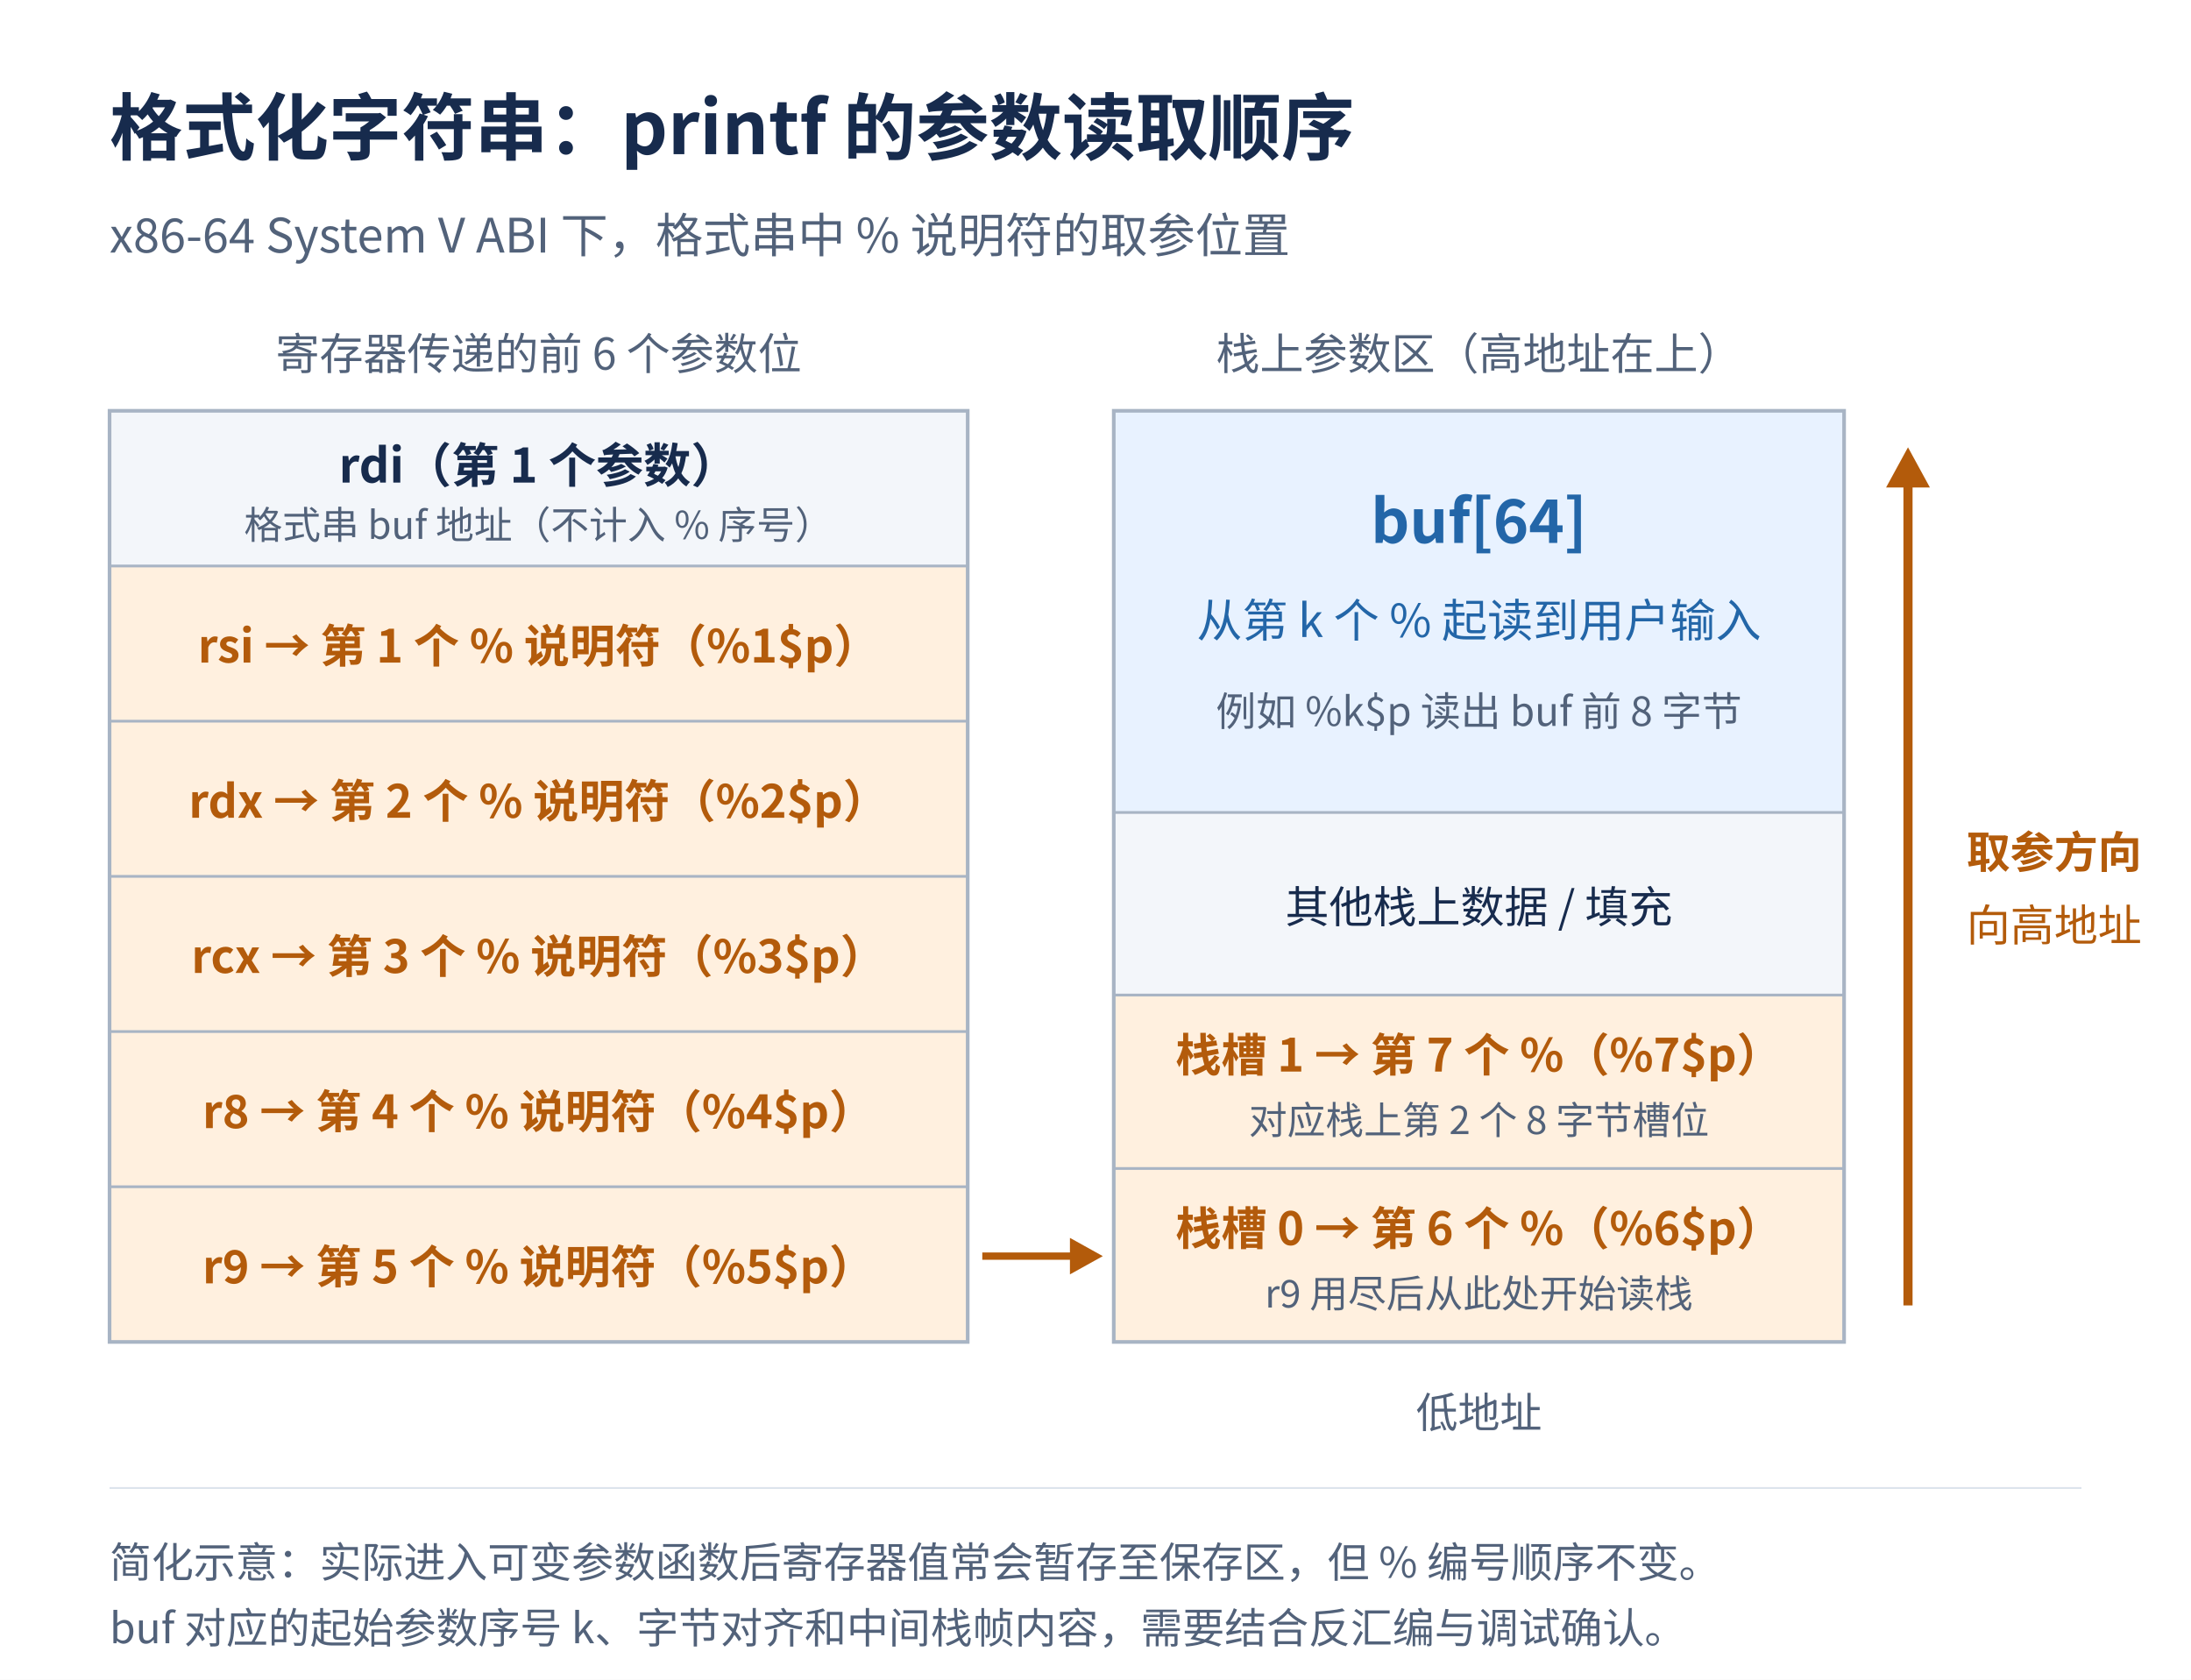
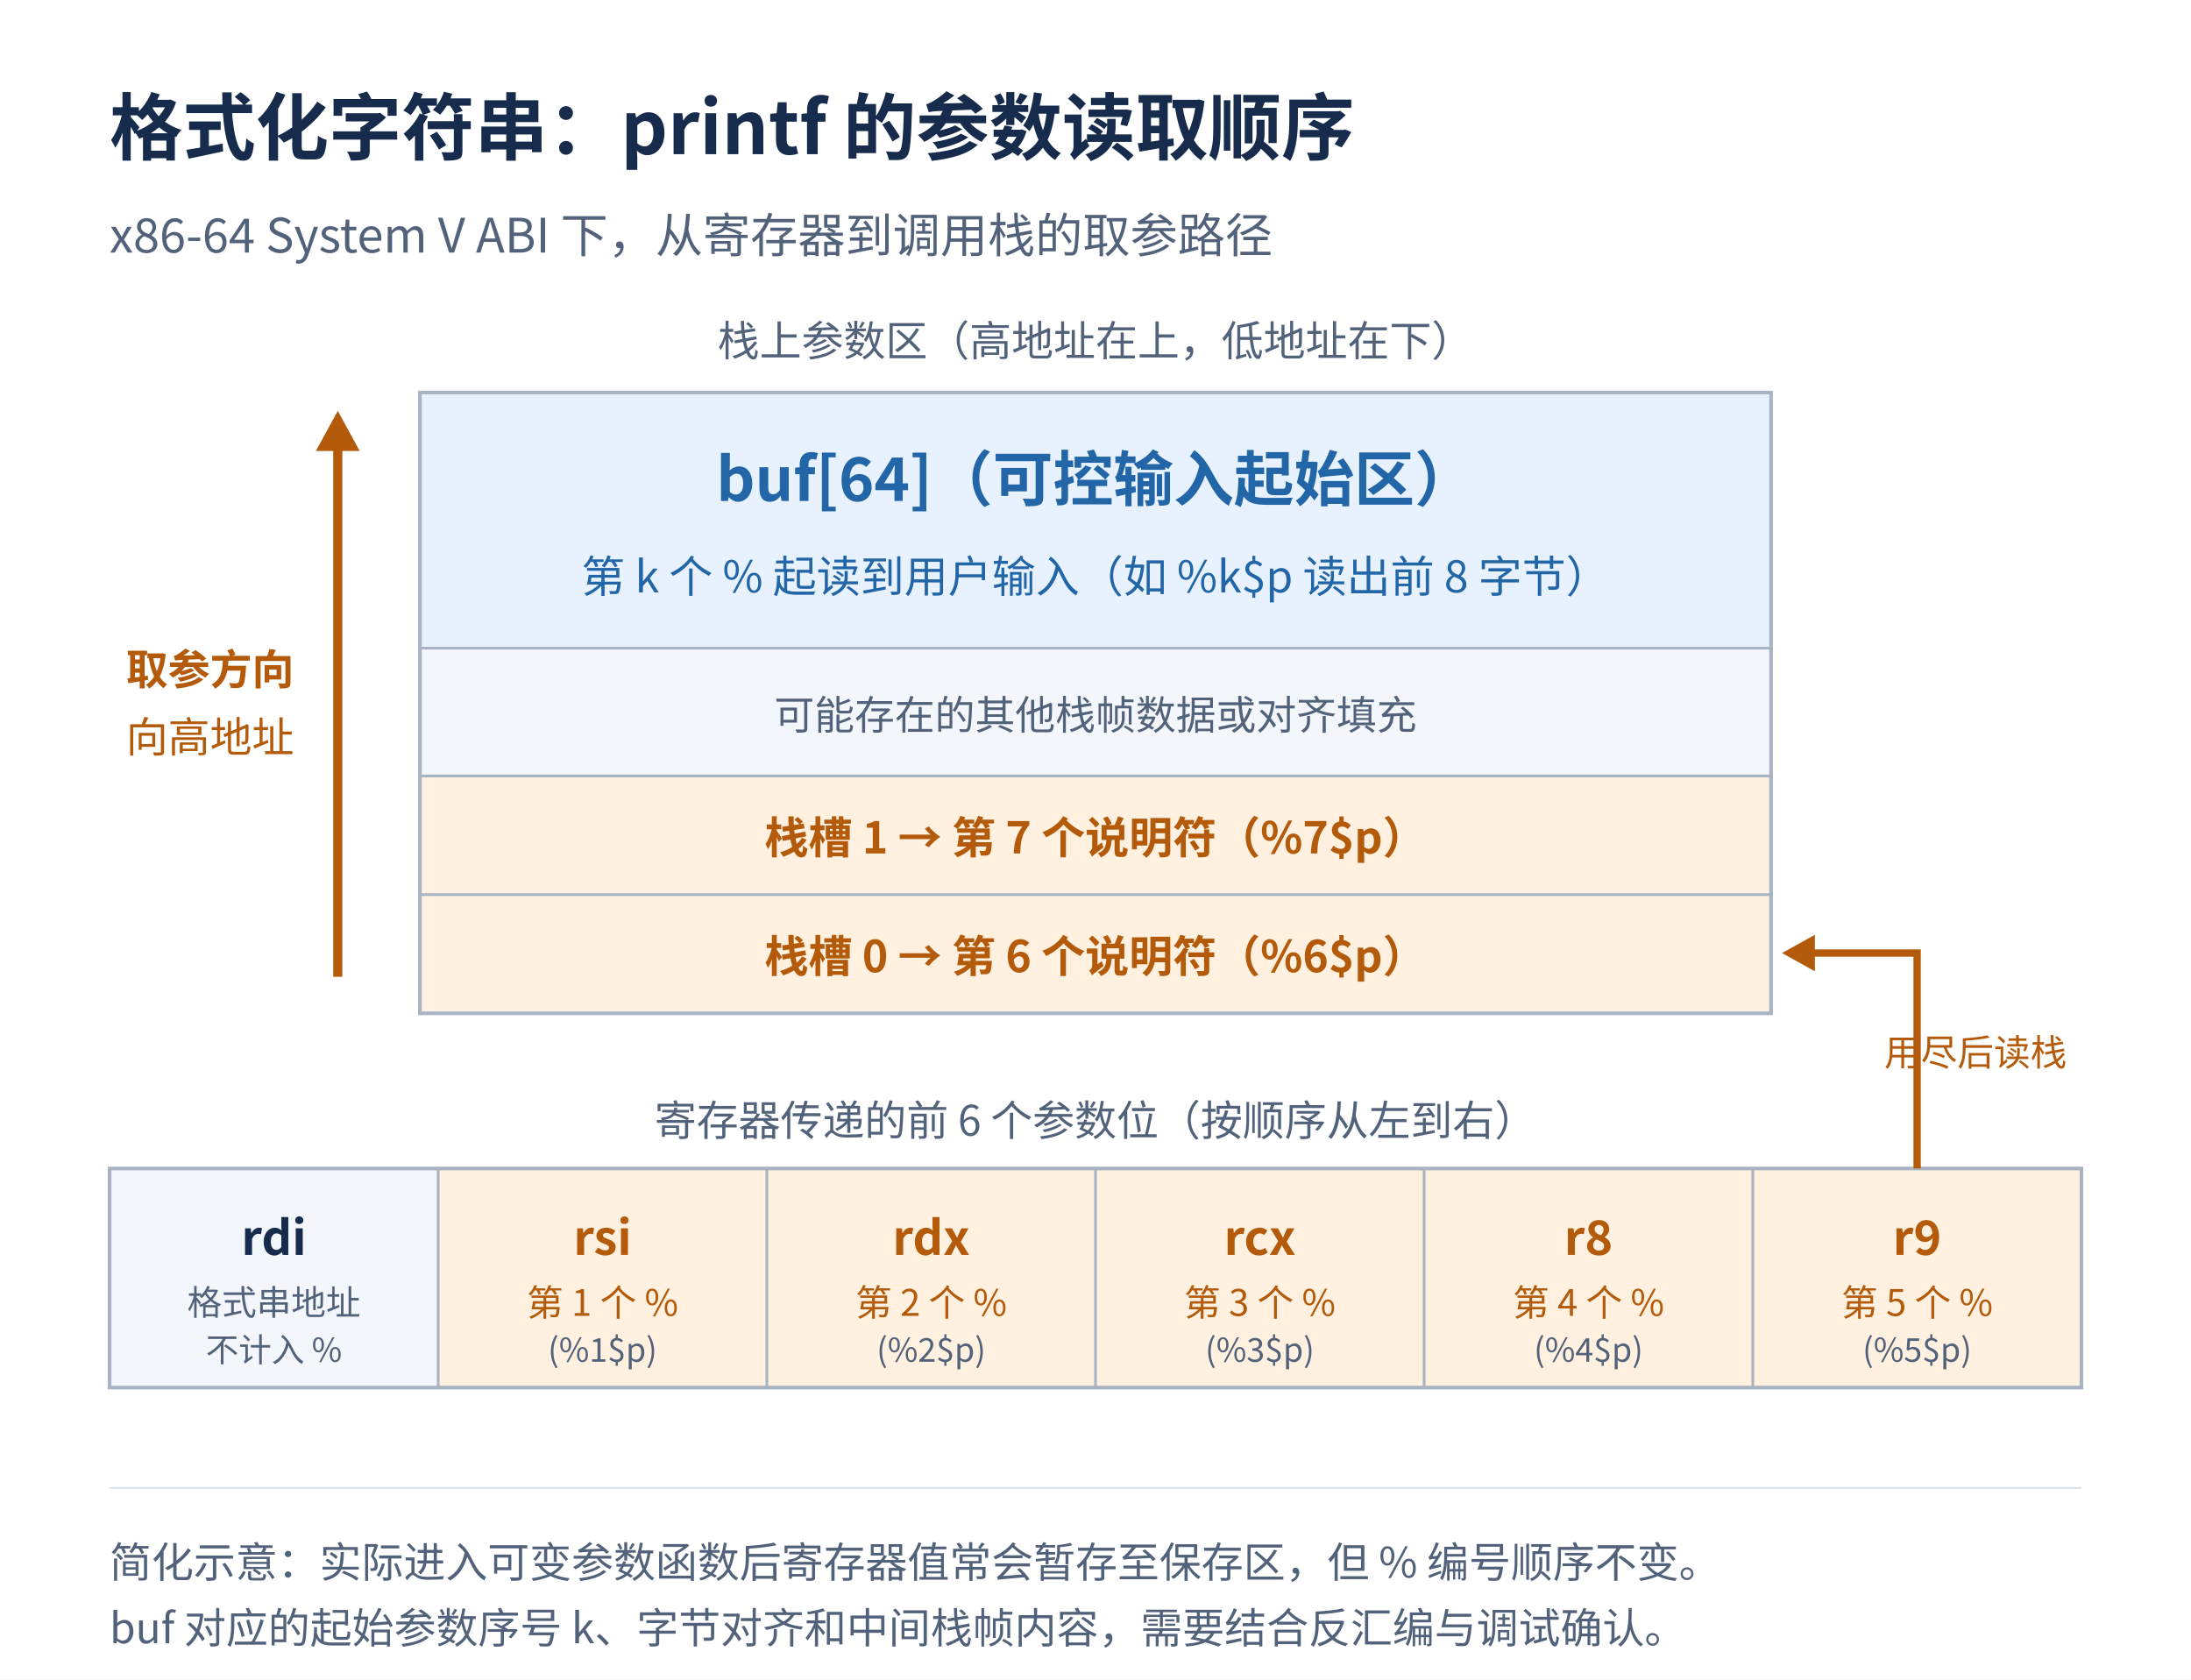
<svg xmlns="http://www.w3.org/2000/svg" width="1200" height="920" viewBox="0 0 1200 920">
  <rect width="1200" height="920" fill="#ffffff" />
  <text x="60" y="67" fill="#172b4d" font-family="Microsoft YaHei, Noto Sans CJK SC, sans-serif" font-size="40" font-weight="600" text-anchor="start" dominant-baseline="central">格式化字符串：printf 的参数读取顺序</text>
-   <text x="60" y="127" fill="#52627a" font-family="Microsoft YaHei, Noto Sans CJK SC, sans-serif" font-size="26" font-weight="400" text-anchor="start" dominant-baseline="central">x86-64 System V ABI 下，格式串中 % 说明符的取参位置</text>
-   <text x="295" y="192" fill="#52627a" font-family="Microsoft YaHei, Noto Sans CJK SC, sans-serif" font-size="24" font-weight="400" text-anchor="middle" dominant-baseline="central">寄存器传递的前 6 个参数位</text>
-   <rect x="60" y="225" width="470" height="85" fill="#f3f6fa" />
-   <text x="295" y="253" fill="#172b4d" font-family="Microsoft YaHei, Noto Sans CJK SC, sans-serif" font-size="26" font-weight="600" text-anchor="middle" dominant-baseline="central">rdi（第 1 个参数）</text>
-   <text x="295" y="286" fill="#52627a" font-family="Microsoft YaHei, Noto Sans CJK SC, sans-serif" font-size="21" font-weight="400" text-anchor="middle" dominant-baseline="central">格式串 buf 地址（不计入 % 序号）</text>
-   <rect x="60" y="310" width="470" height="85" fill="#fff0df" />
-   <text x="295" y="352" fill="#b35b0b" font-family="Microsoft YaHei, Noto Sans CJK SC, sans-serif" font-size="25" font-weight="600" text-anchor="middle" dominant-baseline="central">rsi → 第 1 个 % 说明符（%1$p）</text>
-   <rect x="60" y="395" width="470" height="85" fill="#fff0df" />
-   <text x="295" y="437" fill="#b35b0b" font-family="Microsoft YaHei, Noto Sans CJK SC, sans-serif" font-size="25" font-weight="600" text-anchor="middle" dominant-baseline="central">rdx → 第 2 个 % 说明符（%2$p）</text>
-   <rect x="60" y="480" width="470" height="85" fill="#fff0df" />
-   <text x="295" y="522" fill="#b35b0b" font-family="Microsoft YaHei, Noto Sans CJK SC, sans-serif" font-size="25" font-weight="600" text-anchor="middle" dominant-baseline="central">rcx → 第 3 个 % 说明符（%3$p）</text>
-   <rect x="60" y="565" width="470" height="85" fill="#fff0df" />
-   <text x="295" y="607" fill="#b35b0b" font-family="Microsoft YaHei, Noto Sans CJK SC, sans-serif" font-size="25" font-weight="600" text-anchor="middle" dominant-baseline="central">r8 → 第 4 个 % 说明符（%4$p）</text>
-   <rect x="60" y="650" width="470" height="85" fill="#fff0df" />
-   <text x="295" y="692" fill="#b35b0b" font-family="Microsoft YaHei, Noto Sans CJK SC, sans-serif" font-size="25" font-weight="600" text-anchor="middle" dominant-baseline="central">r9 → 第 5 个 % 说明符（%5$p）</text>
-   <rect x="60" y="225" width="470" height="510" fill="none" stroke="#a8b4c4" stroke-width="2" />
-   <line x1="60" y1="310" x2="530" y2="310" stroke="#a8b4c4" stroke-width="1.5" />
-   <line x1="60" y1="395" x2="530" y2="395" stroke="#a8b4c4" stroke-width="1.5" />
-   <line x1="60" y1="480" x2="530" y2="480" stroke="#a8b4c4" stroke-width="1.5" />
-   <line x1="60" y1="565" x2="530" y2="565" stroke="#a8b4c4" stroke-width="1.5" />
-   <line x1="60" y1="650" x2="530" y2="650" stroke="#a8b4c4" stroke-width="1.5" />
-   <line x1="538" y1="688" x2="590" y2="688" stroke="#b35b0b" stroke-width="4" />
-   <polygon points="604,688 586,678 586,698" fill="#b35b0b" />
-   <text x="810" y="192" fill="#52627a" font-family="Microsoft YaHei, Noto Sans CJK SC, sans-serif" font-size="24" font-weight="400" text-anchor="middle" dominant-baseline="central">栈上参数区（高地址在上）</text>
-   <rect x="610" y="225" width="400" height="220" fill="#e8f2ff" />
-   <text x="810" y="283" fill="#2366a8" font-family="Microsoft YaHei, Noto Sans CJK SC, sans-serif" font-size="33" font-weight="600" text-anchor="middle" dominant-baseline="central">buf[64]</text>
-   <text x="810" y="338" fill="#2366a8" font-family="Microsoft YaHei, Noto Sans CJK SC, sans-serif" font-size="25" font-weight="400" text-anchor="middle" dominant-baseline="central">从第 k 个 % 起读到用户输入</text>
-   <text x="810" y="388" fill="#52627a" font-family="Microsoft YaHei, Noto Sans CJK SC, sans-serif" font-size="22" font-weight="400" text-anchor="middle" dominant-baseline="central">例如 %k$p 读出 buf 前 8 字节</text>
-   <rect x="610" y="445" width="400" height="100" fill="#f3f6fa" />
-   <text x="810" y="495" fill="#172b4d" font-family="Microsoft YaHei, Noto Sans CJK SC, sans-serif" font-size="24" font-weight="400" text-anchor="middle" dominant-baseline="central">其他栈上数据 / 填充</text>
-   <rect x="610" y="545" width="400" height="95" fill="#fff0df" />
-   <text x="810" y="576" fill="#b35b0b" font-family="Microsoft YaHei, Noto Sans CJK SC, sans-serif" font-size="25" font-weight="600" text-anchor="middle" dominant-baseline="central">栈槽 1 → 第 7 个 %（%7$p）</text>
-   <text x="810" y="612" fill="#52627a" font-family="Microsoft YaHei, Noto Sans CJK SC, sans-serif" font-size="21" font-weight="400" text-anchor="middle" dominant-baseline="central">对应栈上第 2 个 8 字节槽位</text>
-   <rect x="610" y="640" width="400" height="95" fill="#fff0df" />
-   <text x="810" y="671" fill="#b35b0b" font-family="Microsoft YaHei, Noto Sans CJK SC, sans-serif" font-size="25" font-weight="600" text-anchor="middle" dominant-baseline="central">栈槽 0 → 第 6 个 %（%6$p）</text>
-   <text x="810" y="707" fill="#52627a" font-family="Microsoft YaHei, Noto Sans CJK SC, sans-serif" font-size="21" font-weight="400" text-anchor="middle" dominant-baseline="central">r9 用尽后从此处开始读栈</text>
-   <rect x="610" y="225" width="400" height="510" fill="none" stroke="#a8b4c4" stroke-width="2" />
-   <line x1="610" y1="445" x2="1010" y2="445" stroke="#a8b4c4" stroke-width="1.5" />
-   <line x1="610" y1="545" x2="1010" y2="545" stroke="#a8b4c4" stroke-width="1.5" />
-   <line x1="610" y1="640" x2="1010" y2="640" stroke="#a8b4c4" stroke-width="1.5" />
-   <text x="810" y="772" fill="#52627a" font-family="Microsoft YaHei, Noto Sans CJK SC, sans-serif" font-size="23" font-weight="400" text-anchor="middle" dominant-baseline="central">低地址</text>
-   <line x1="1045" y1="715" x2="1045" y2="265" stroke="#b35b0b" stroke-width="5" />
-   <polygon points="1045,245 1033,267 1057,267" fill="#b35b0b" />
-   <text x="1125" y="465" fill="#b35b0b" font-family="Microsoft YaHei, Noto Sans CJK SC, sans-serif" font-size="24" font-weight="600" text-anchor="middle" dominant-baseline="central">取参方向</text>
-   <text x="1125" y="505" fill="#b35b0b" font-family="Microsoft YaHei, Noto Sans CJK SC, sans-serif" font-size="24" font-weight="400" text-anchor="middle" dominant-baseline="central">向高地址</text>
+   <text x="60" y="127" fill="#52627a" font-family="Microsoft YaHei, Noto Sans CJK SC, sans-serif" font-size="26" font-weight="400" text-anchor="start" dominant-baseline="central">x86-64 System V ABI 下，从寄存器到调用栈的取参路径</text>
+   <text x="600" y="185" fill="#52627a" font-family="Microsoft YaHei, Noto Sans CJK SC, sans-serif" font-size="23" font-weight="400" text-anchor="middle" dominant-baseline="central">栈上参数区（高地址在上，低地址在下）</text>
+   <rect x="230" y="215" width="740" height="140" fill="#e8f2ff" />
+   <text x="600" y="260" fill="#2366a8" font-family="Microsoft YaHei, Noto Sans CJK SC, sans-serif" font-size="33" font-weight="600" text-anchor="middle" dominant-baseline="central">buf[64]（可控输入起始区）</text>
+   <text x="600" y="314" fill="#2366a8" font-family="Microsoft YaHei, Noto Sans CJK SC, sans-serif" font-size="24" font-weight="400" text-anchor="middle" dominant-baseline="central">第 k 个 % 起读到用户输入（如 %k$p 读出前 8 字节）</text>
+   <rect x="230" y="355" width="740" height="70" fill="#f3f6fa" />
+   <text x="600" y="390" fill="#52627a" font-family="Microsoft YaHei, Noto Sans CJK SC, sans-serif" font-size="22" font-weight="400" text-anchor="middle" dominant-baseline="central">可能存在的其他栈帧数据或对齐填充</text>
+   <rect x="230" y="425" width="740" height="65" fill="#fff0df" />
+   <text x="600" y="457" fill="#b35b0b" font-family="Microsoft YaHei, Noto Sans CJK SC, sans-serif" font-size="24" font-weight="600" text-anchor="middle" dominant-baseline="central">栈槽 1 → 第 7 个说明符（%7$p）</text>
+   <rect x="230" y="490" width="740" height="65" fill="#fff0df" />
+   <text x="600" y="522" fill="#b35b0b" font-family="Microsoft YaHei, Noto Sans CJK SC, sans-serif" font-size="24" font-weight="600" text-anchor="middle" dominant-baseline="central">栈槽 0 → 第 6 个说明符（%6$p）</text>
+   <rect x="230" y="215" width="740" height="340" fill="none" stroke="#a8b4c4" stroke-width="2" />
+   <line x1="230" y1="355" x2="970" y2="355" stroke="#a8b4c4" stroke-width="1.5" />
+   <line x1="230" y1="425" x2="970" y2="425" stroke="#a8b4c4" stroke-width="1.5" />
+   <line x1="230" y1="490" x2="970" y2="490" stroke="#a8b4c4" stroke-width="1.5" />
+   <line x1="185" y1="535" x2="185" y2="245" stroke="#b35b0b" stroke-width="5" />
+   <polygon points="185,225 173,247 197,247" fill="#b35b0b" />
+   <text x="115" y="365" fill="#b35b0b" font-family="Microsoft YaHei, Noto Sans CJK SC, sans-serif" font-size="23" font-weight="600" text-anchor="middle" dominant-baseline="central">取参方向</text>
+   <text x="115" y="402" fill="#b35b0b" font-family="Microsoft YaHei, Noto Sans CJK SC, sans-serif" font-size="23" font-weight="400" text-anchor="middle" dominant-baseline="central">向高地址</text>
+   <text x="600" y="612" fill="#52627a" font-family="Microsoft YaHei, Noto Sans CJK SC, sans-serif" font-size="23" font-weight="400" text-anchor="middle" dominant-baseline="central">寄存器传递的前 6 个参数位（按顺序从左到右）</text>
+   <rect x="60" y="640" width="180" height="120" fill="#f3f6fa" />
+   <text x="150" y="676" fill="#172b4d" font-family="Microsoft YaHei, Noto Sans CJK SC, sans-serif" font-size="26" font-weight="600" text-anchor="middle" dominant-baseline="central">rdi</text>
+   <text x="150" y="712" fill="#52627a" font-family="Microsoft YaHei, Noto Sans CJK SC, sans-serif" font-size="19" font-weight="400" text-anchor="middle" dominant-baseline="central">格式串地址</text>
+   <text x="150" y="738" fill="#52627a" font-family="Microsoft YaHei, Noto Sans CJK SC, sans-serif" font-size="18" font-weight="400" text-anchor="middle" dominant-baseline="central">不计入 %</text>
+   <rect x="240" y="640" width="180" height="120" fill="#fff0df" />
+   <text x="330" y="676" fill="#b35b0b" font-family="Microsoft YaHei, Noto Sans CJK SC, sans-serif" font-size="26" font-weight="600" text-anchor="middle" dominant-baseline="central">rsi</text>
+   <text x="330" y="712" fill="#b35b0b" font-family="Microsoft YaHei, Noto Sans CJK SC, sans-serif" font-size="20" font-weight="400" text-anchor="middle" dominant-baseline="central">第 1 个 %</text>
+   <text x="330" y="738" fill="#52627a" font-family="Microsoft YaHei, Noto Sans CJK SC, sans-serif" font-size="18" font-weight="400" text-anchor="middle" dominant-baseline="central">(%1$p)</text>
+   <rect x="420" y="640" width="180" height="120" fill="#fff0df" />
+   <text x="510" y="676" fill="#b35b0b" font-family="Microsoft YaHei, Noto Sans CJK SC, sans-serif" font-size="26" font-weight="600" text-anchor="middle" dominant-baseline="central">rdx</text>
+   <text x="510" y="712" fill="#b35b0b" font-family="Microsoft YaHei, Noto Sans CJK SC, sans-serif" font-size="20" font-weight="400" text-anchor="middle" dominant-baseline="central">第 2 个 %</text>
+   <text x="510" y="738" fill="#52627a" font-family="Microsoft YaHei, Noto Sans CJK SC, sans-serif" font-size="18" font-weight="400" text-anchor="middle" dominant-baseline="central">(%2$p)</text>
+   <rect x="600" y="640" width="180" height="120" fill="#fff0df" />
+   <text x="690" y="676" fill="#b35b0b" font-family="Microsoft YaHei, Noto Sans CJK SC, sans-serif" font-size="26" font-weight="600" text-anchor="middle" dominant-baseline="central">rcx</text>
+   <text x="690" y="712" fill="#b35b0b" font-family="Microsoft YaHei, Noto Sans CJK SC, sans-serif" font-size="20" font-weight="400" text-anchor="middle" dominant-baseline="central">第 3 个 %</text>
+   <text x="690" y="738" fill="#52627a" font-family="Microsoft YaHei, Noto Sans CJK SC, sans-serif" font-size="18" font-weight="400" text-anchor="middle" dominant-baseline="central">(%3$p)</text>
+   <rect x="780" y="640" width="180" height="120" fill="#fff0df" />
+   <text x="870" y="676" fill="#b35b0b" font-family="Microsoft YaHei, Noto Sans CJK SC, sans-serif" font-size="26" font-weight="600" text-anchor="middle" dominant-baseline="central">r8</text>
+   <text x="870" y="712" fill="#b35b0b" font-family="Microsoft YaHei, Noto Sans CJK SC, sans-serif" font-size="20" font-weight="400" text-anchor="middle" dominant-baseline="central">第 4 个 %</text>
+   <text x="870" y="738" fill="#52627a" font-family="Microsoft YaHei, Noto Sans CJK SC, sans-serif" font-size="18" font-weight="400" text-anchor="middle" dominant-baseline="central">(%4$p)</text>
+   <rect x="960" y="640" width="180" height="120" fill="#fff0df" />
+   <text x="1050" y="676" fill="#b35b0b" font-family="Microsoft YaHei, Noto Sans CJK SC, sans-serif" font-size="26" font-weight="600" text-anchor="middle" dominant-baseline="central">r9</text>
+   <text x="1050" y="712" fill="#b35b0b" font-family="Microsoft YaHei, Noto Sans CJK SC, sans-serif" font-size="20" font-weight="400" text-anchor="middle" dominant-baseline="central">第 5 个 %</text>
+   <text x="1050" y="738" fill="#52627a" font-family="Microsoft YaHei, Noto Sans CJK SC, sans-serif" font-size="18" font-weight="400" text-anchor="middle" dominant-baseline="central">(%5$p)</text>
+   <rect x="60" y="640" width="1080" height="120" fill="none" stroke="#a8b4c4" stroke-width="2" />
+   <line x1="240" y1="640" x2="240" y2="760" stroke="#a8b4c4" stroke-width="1.5" />
+   <line x1="420" y1="640" x2="420" y2="760" stroke="#a8b4c4" stroke-width="1.5" />
+   <line x1="600" y1="640" x2="600" y2="760" stroke="#a8b4c4" stroke-width="1.5" />
+   <line x1="780" y1="640" x2="780" y2="760" stroke="#a8b4c4" stroke-width="1.5" />
+   <line x1="960" y1="640" x2="960" y2="760" stroke="#a8b4c4" stroke-width="1.5" />
+   <polyline points="1050,640 1050,522 990,522" fill="none" stroke="#b35b0b" stroke-width="4" />
+   <polygon points="976,522 994,512 994,532" fill="#b35b0b" />
+   <text x="1082" y="575" fill="#b35b0b" font-family="Microsoft YaHei, Noto Sans CJK SC, sans-serif" font-size="20" font-weight="400" text-anchor="middle" dominant-baseline="central">用尽后读栈</text>
  <line x1="60" y1="815" x2="1140" y2="815" stroke="#dce3ec" stroke-width="1" />
  <text x="60" y="854" fill="#52627a" font-family="Microsoft YaHei, Noto Sans CJK SC, sans-serif" font-size="23" font-weight="400" text-anchor="start" dominant-baseline="central">简化示意：实际进入可变参数函数后寄存器值常会暂存至保存区，但 % 编号顺序不变。</text>
  <text x="60" y="890" fill="#52627a" font-family="Microsoft YaHei, Noto Sans CJK SC, sans-serif" font-size="23" font-weight="400" text-anchor="start" dominant-baseline="central">buf 对应的起始参数序号 k、字节对齐和中间栈帧内容，需要结合反汇编与调试确认。</text>
</svg>
